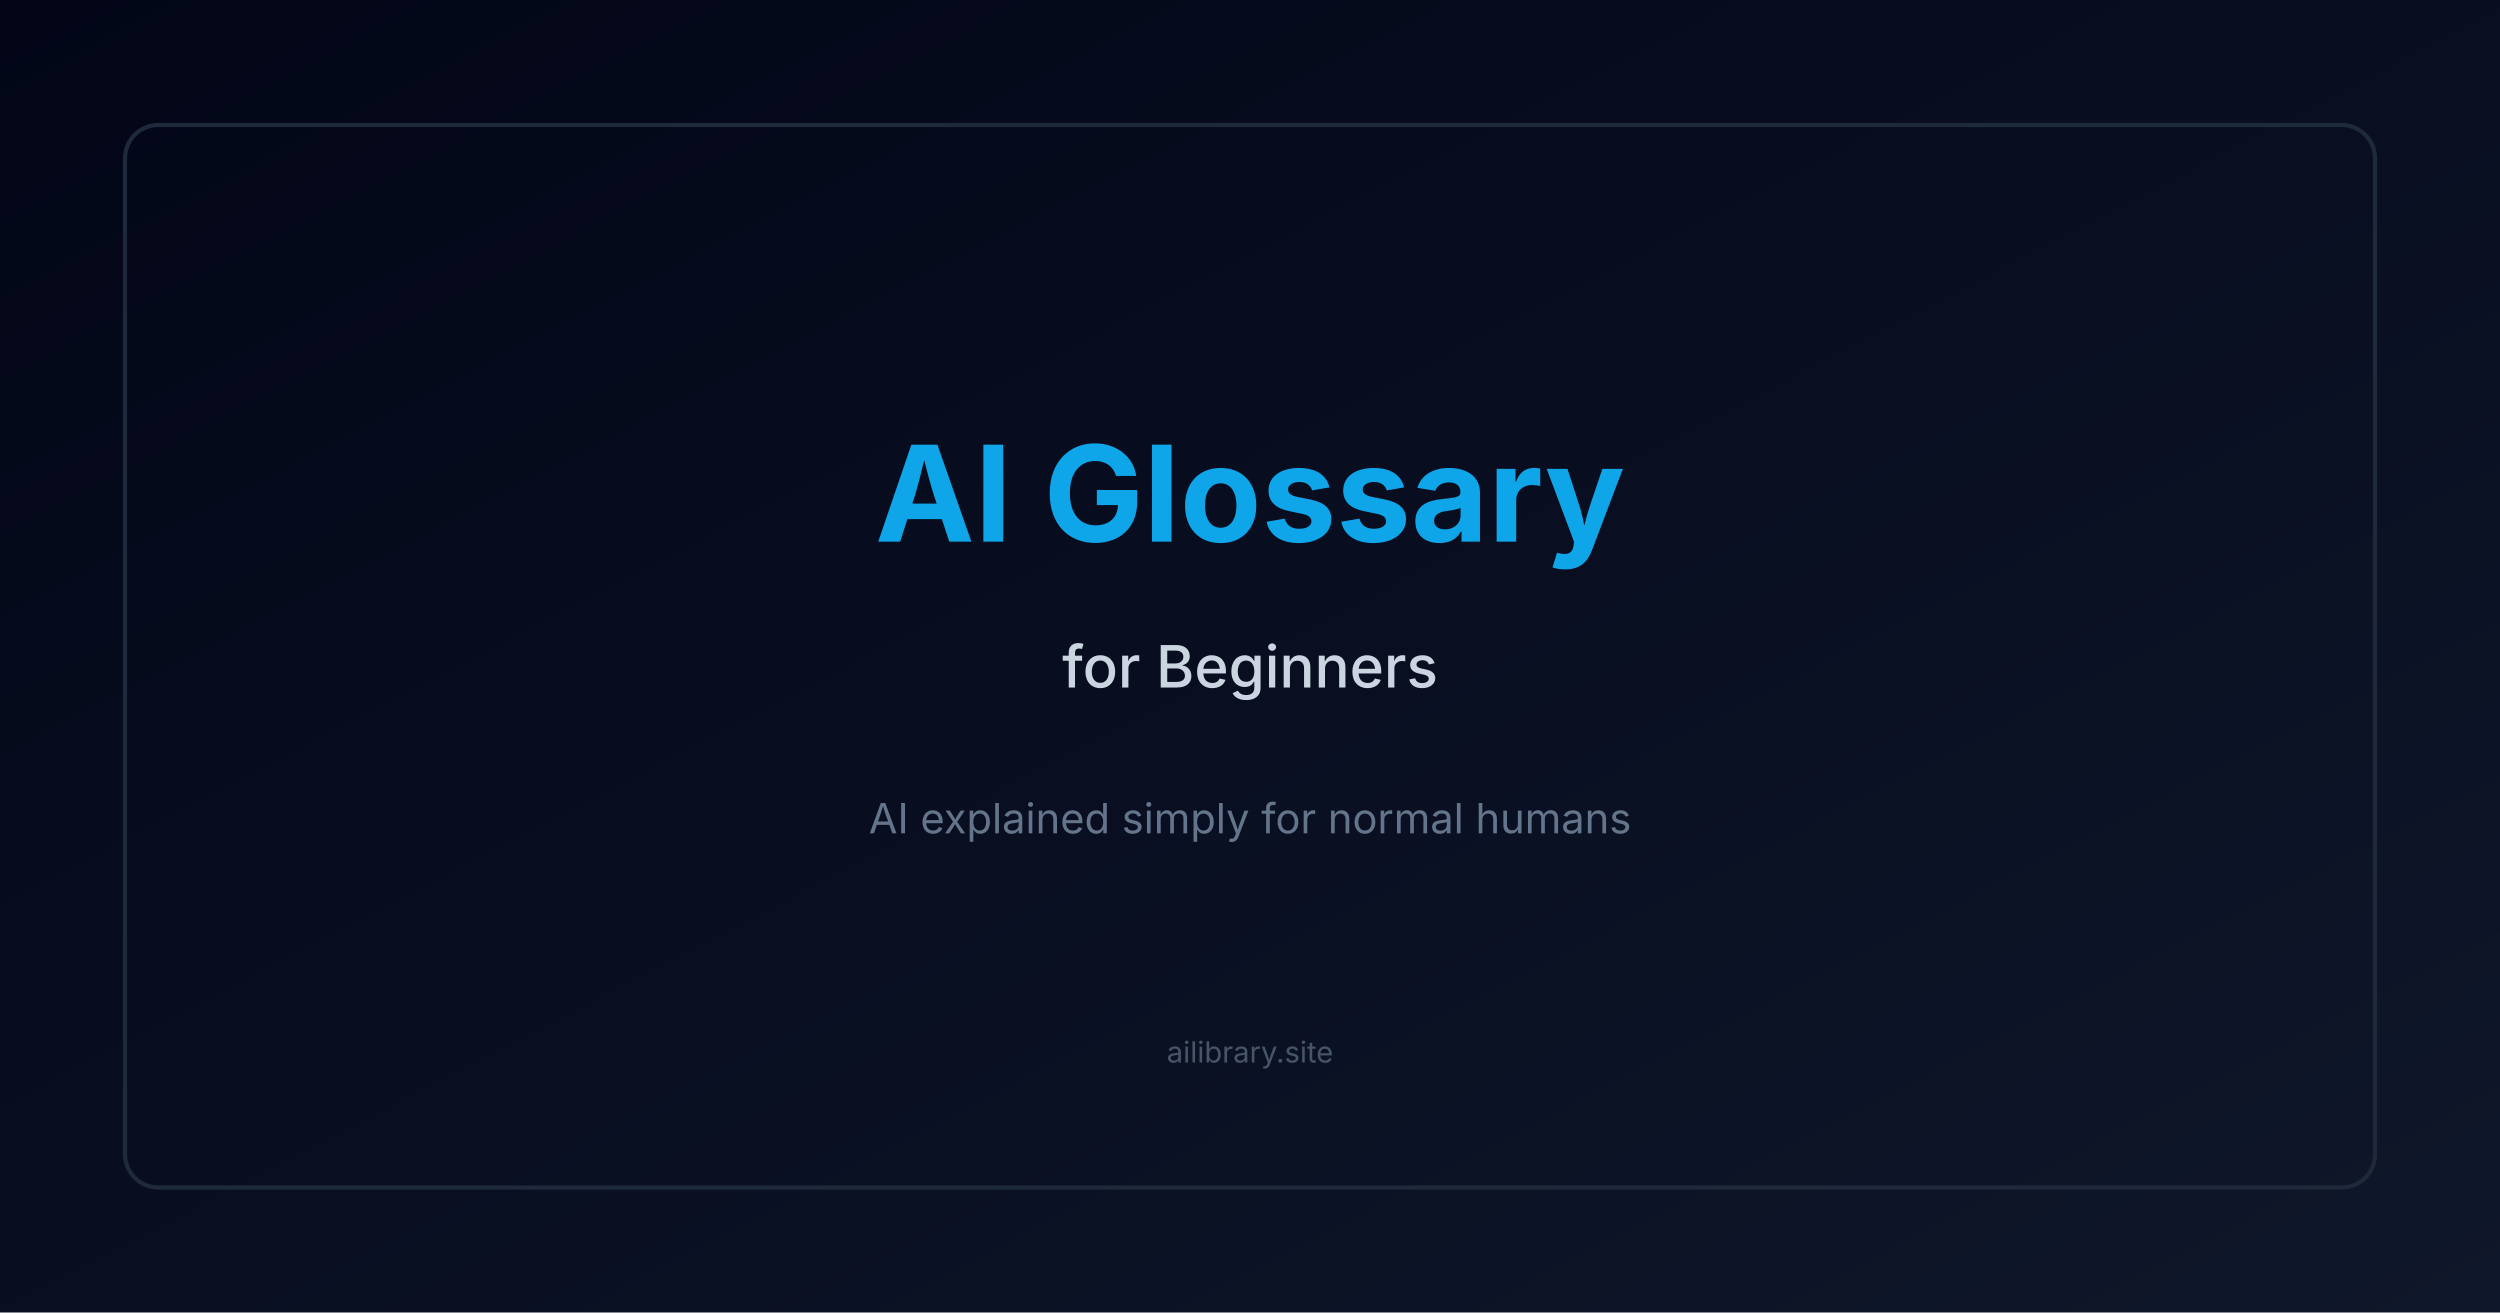
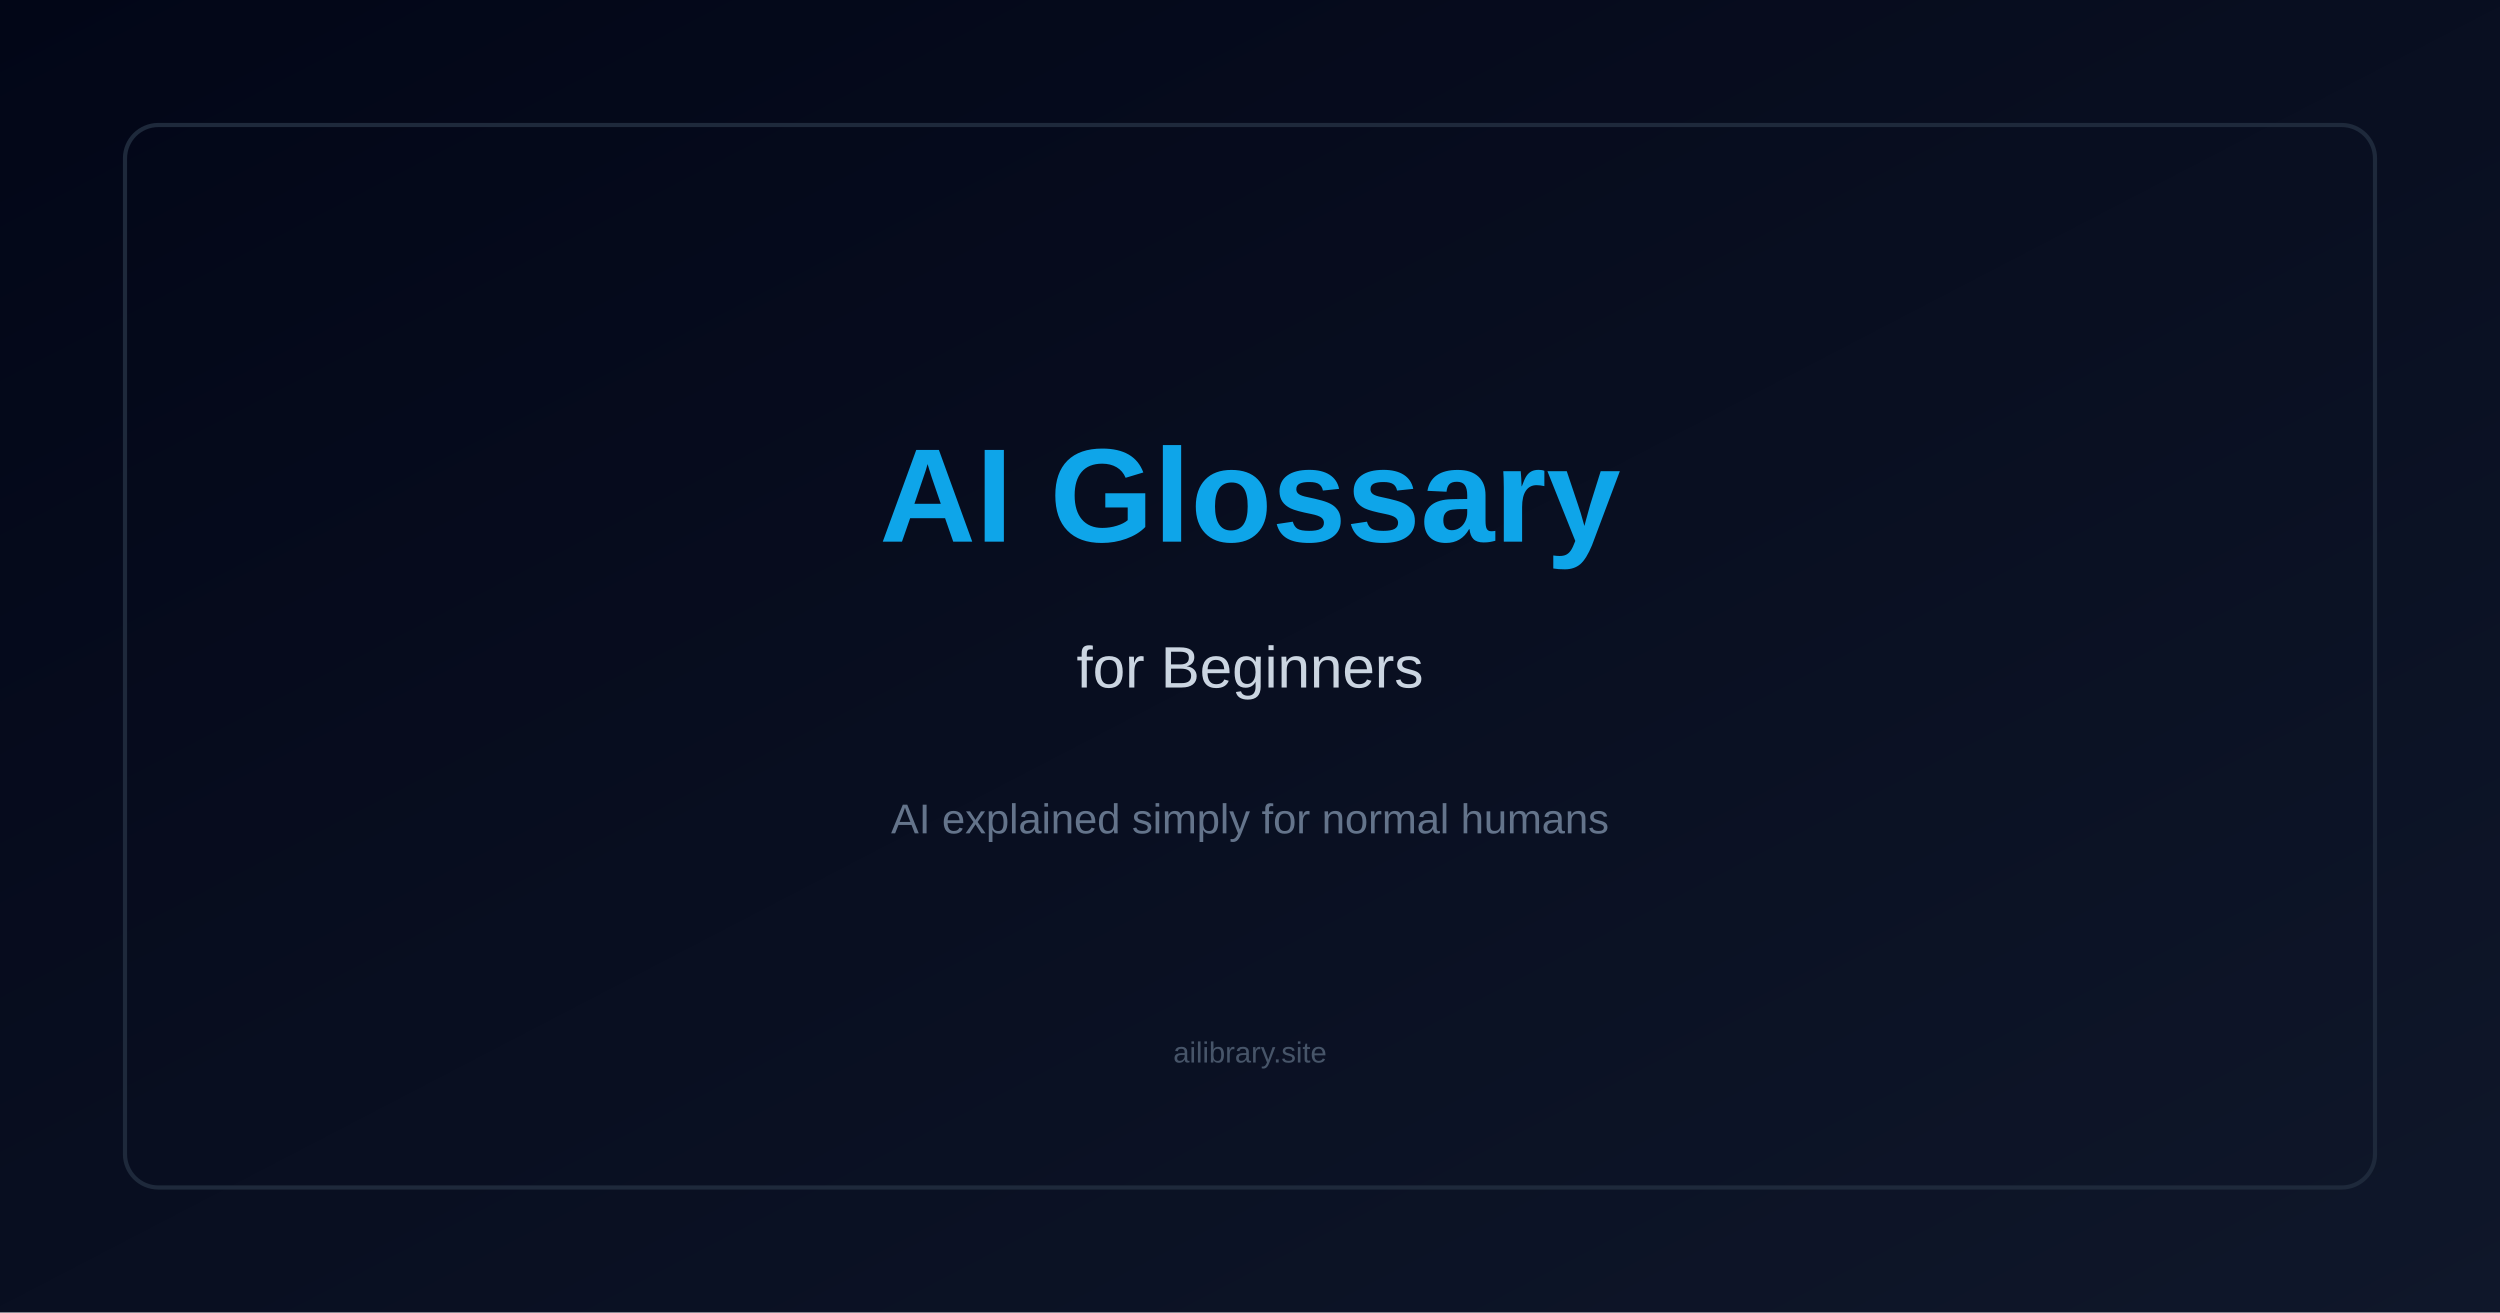
<svg xmlns="http://www.w3.org/2000/svg" width="1200" height="630" viewBox="0 0 1200 630">
  <defs>
    <linearGradient id="bg" x1="0" y1="0" x2="1" y2="1">
      <stop offset="0%" stop-color="#020617" />
      <stop offset="100%" stop-color="#0f172a" />
    </linearGradient>
  </defs>
  <rect width="1200" height="630" fill="url(#bg)" />
  <rect x="60" y="60" width="1080" height="510" rx="16" fill="none" stroke="#1e293b" stroke-width="2" />
-   <text x="600" y="260" font-family="Inter, Arial, sans-serif" font-size="64" font-weight="700" fill="#0ea5e9" text-anchor="middle">AI Glossary</text>
-   <text x="600" y="330" font-family="Inter, Arial, sans-serif" font-size="28" font-weight="500" fill="#cbd5e1" text-anchor="middle">for Beginners</text>
-   <text x="600" y="400" font-family="Inter, Arial, sans-serif" font-size="20" fill="#64748b" text-anchor="middle">AI explained simply for normal humans</text>
-   <text x="600" y="510" font-family="Inter, Arial, sans-serif" font-size="14" fill="#475569" text-anchor="middle">ailibrary.site</text>
+   <text x="600" y="260" font-family="Arial, Helvetica, sans-serif" font-size="64" font-weight="700" fill="#0ea5e9" text-anchor="middle">AI Glossary</text>
+   <text x="600" y="330" font-family="Arial, Helvetica, sans-serif" font-size="28" font-weight="500" fill="#cbd5e1" text-anchor="middle">for Beginners</text>
+   <text x="600" y="400" font-family="Arial, Helvetica, sans-serif" font-size="20" fill="#64748b" text-anchor="middle">AI explained simply for normal humans</text>
+   <text x="600" y="510" font-family="Arial, Helvetica, sans-serif" font-size="14" fill="#475569" text-anchor="middle">ailibrary.site</text>
</svg>
